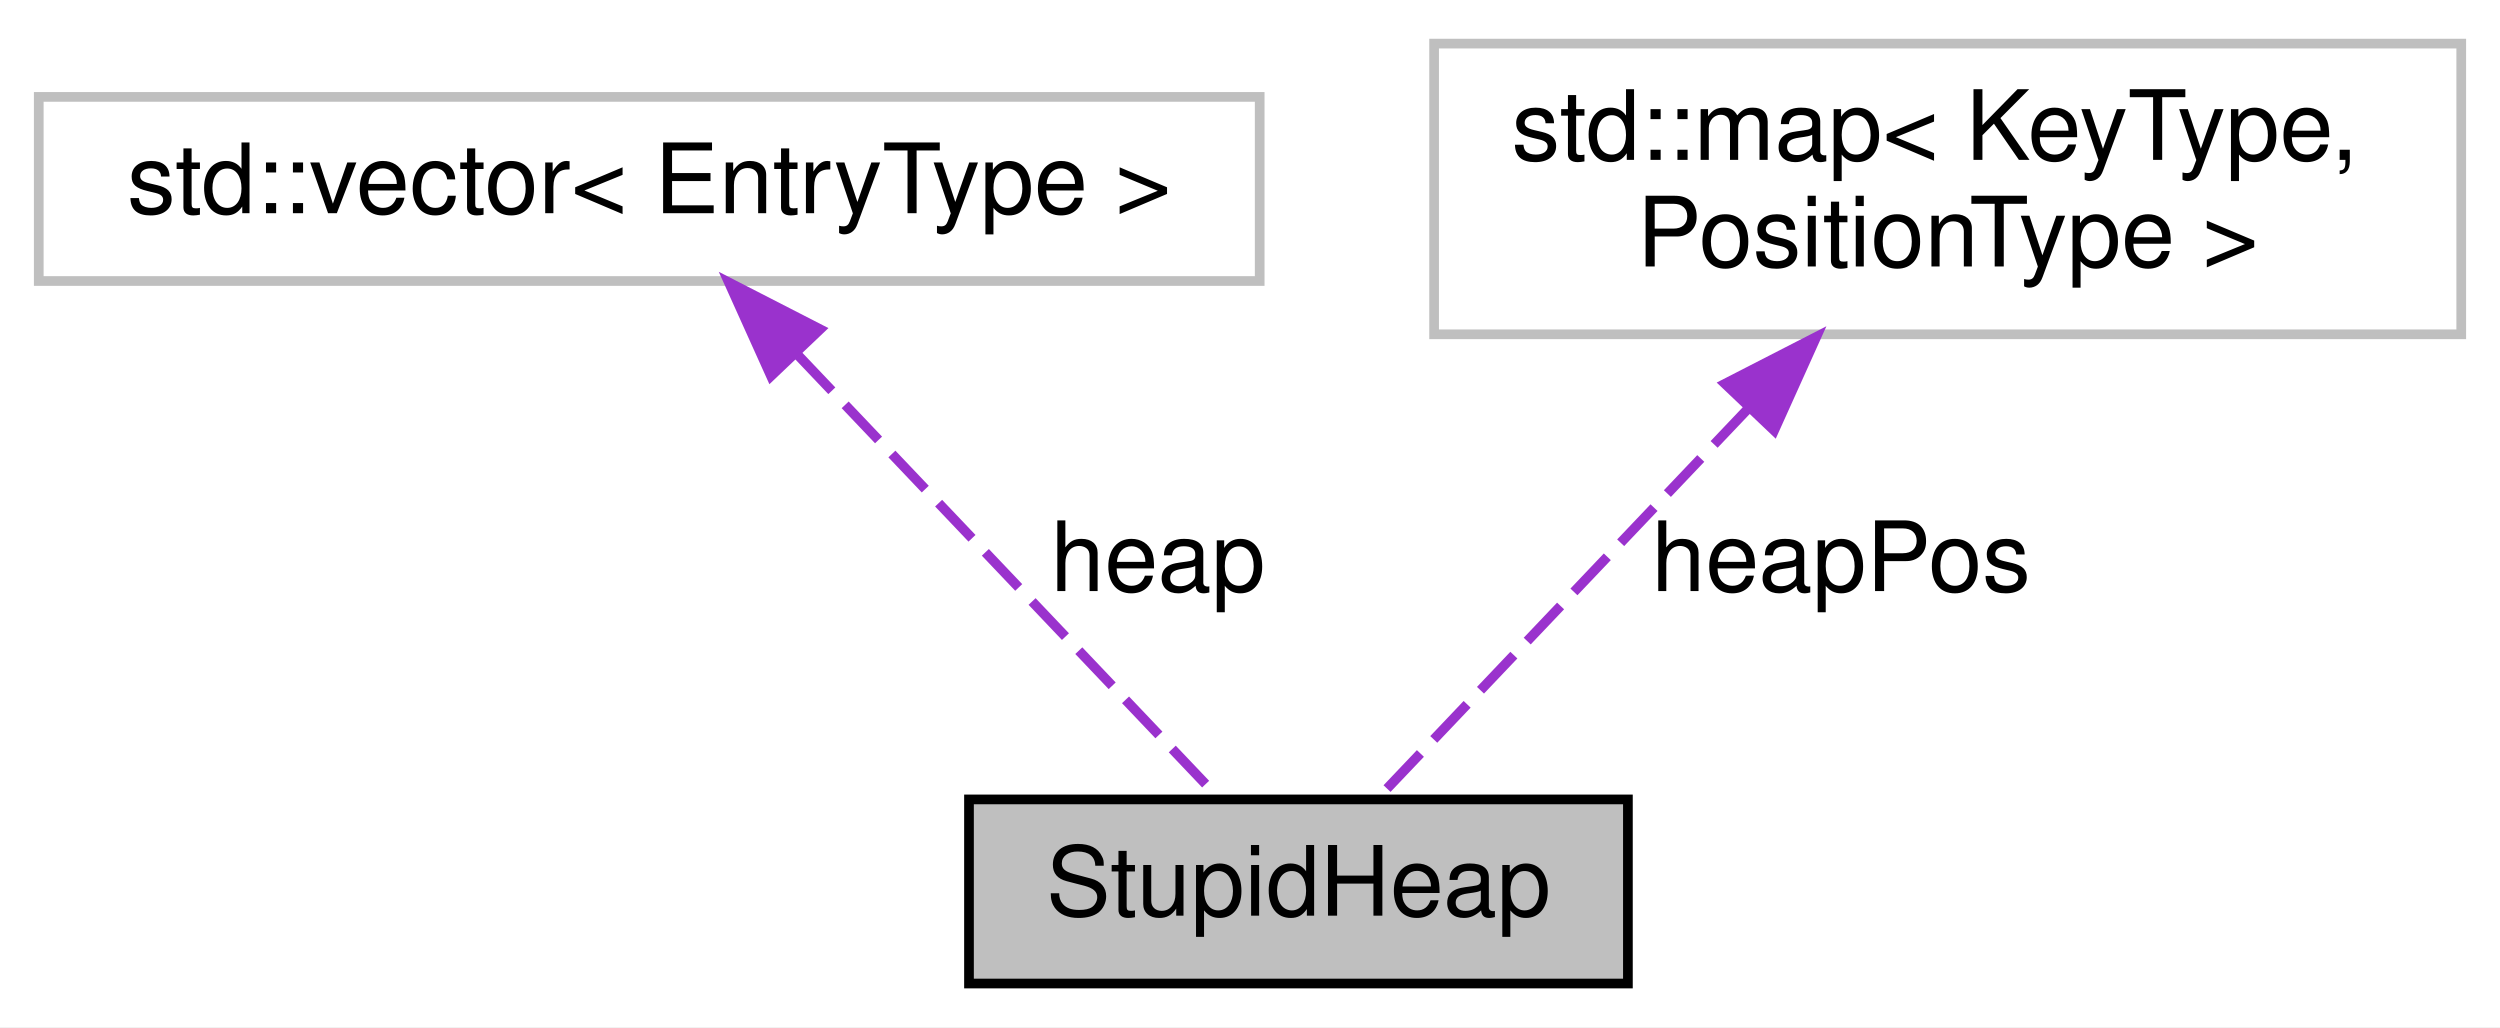
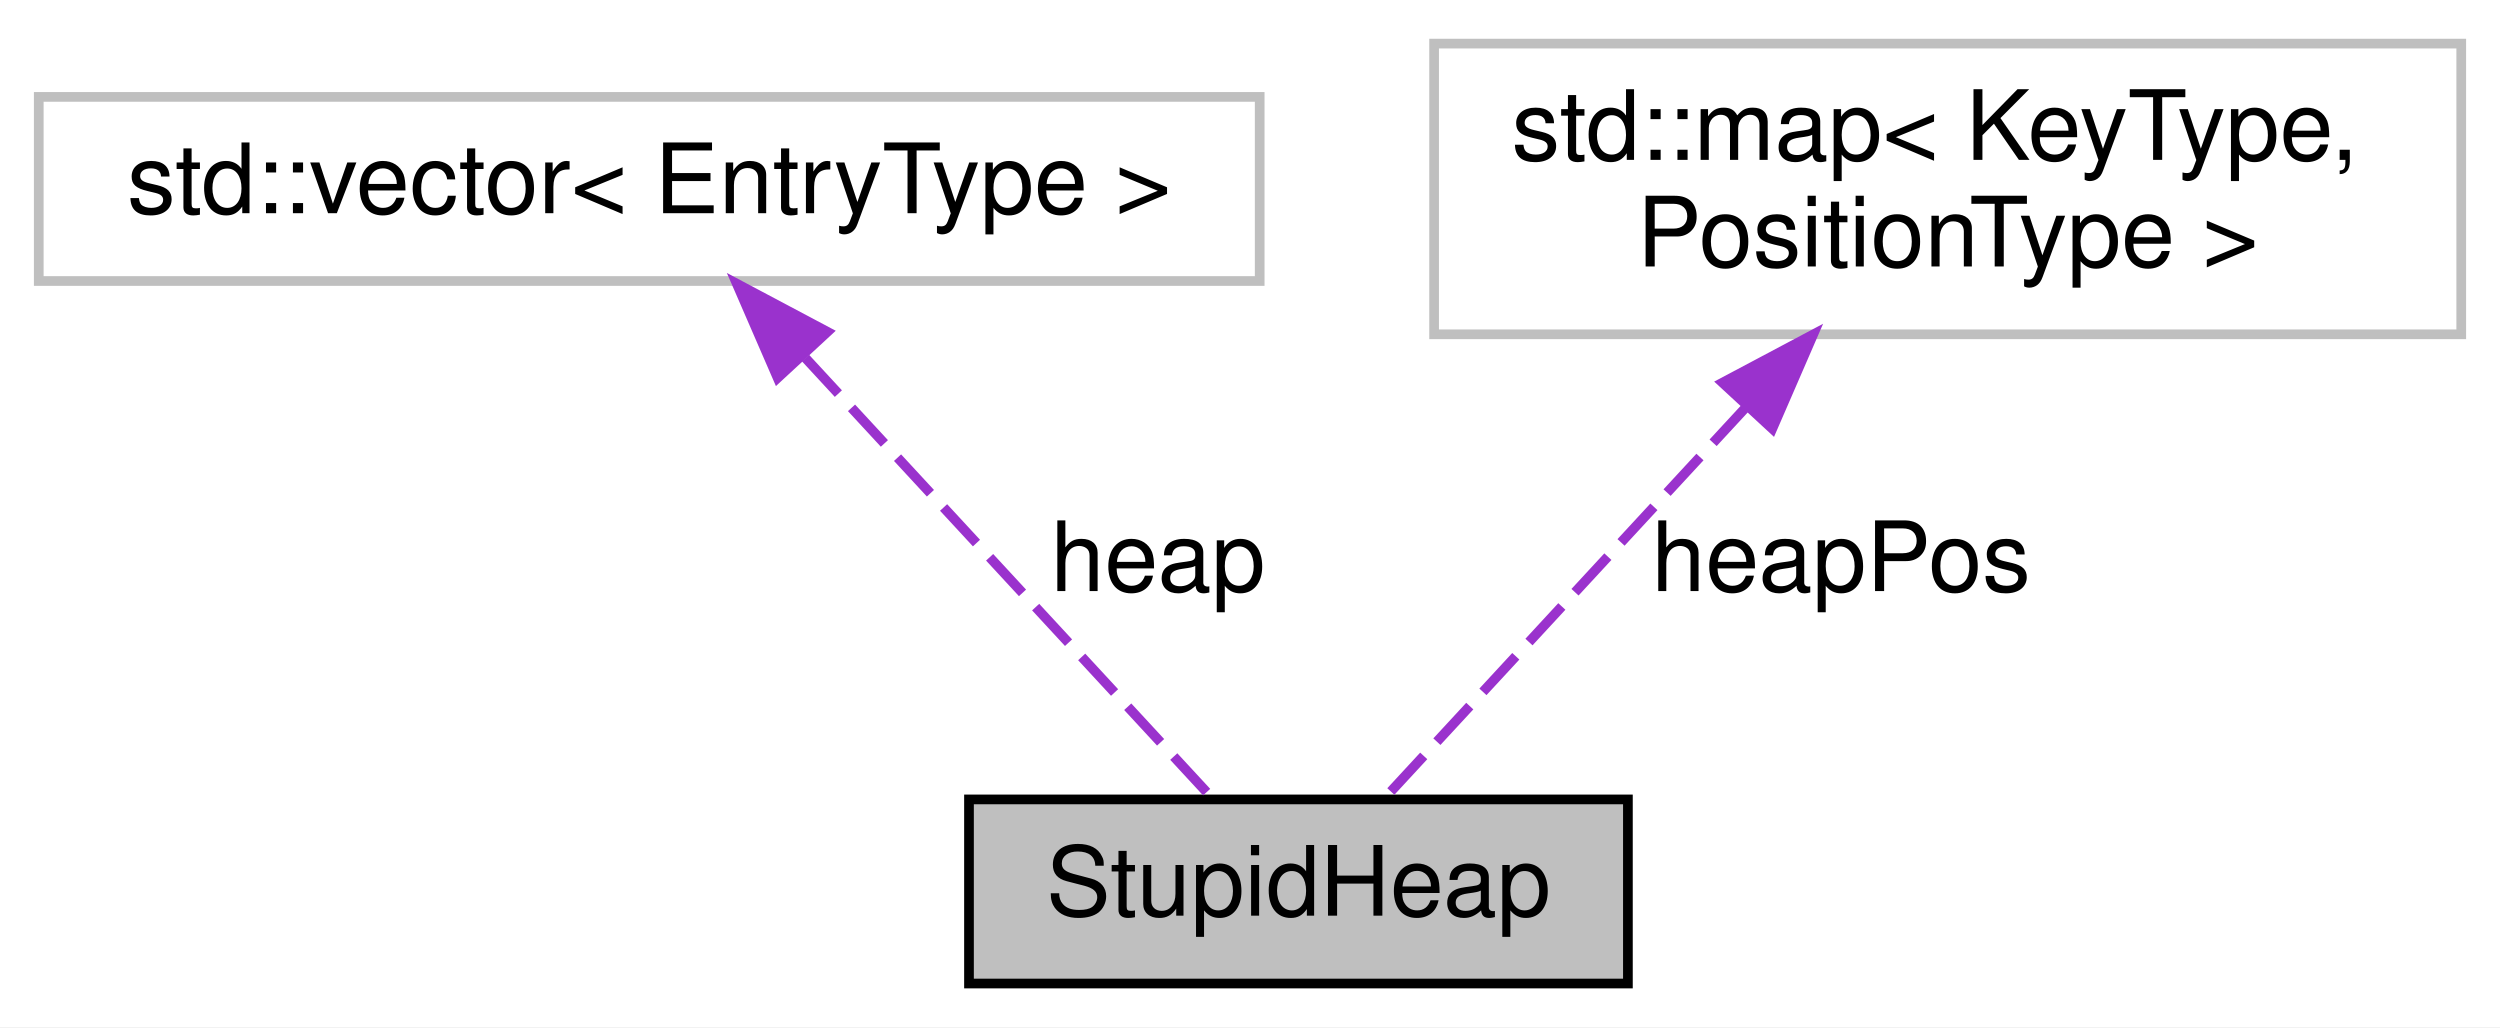
<svg xmlns="http://www.w3.org/2000/svg" width="258pt" height="106pt" viewBox="0.00 0.00 258.00 106.00">
  <g id="graph0" class="graph" transform="scale(1 1) rotate(0) translate(4 102)">
-     <polygon fill="white" stroke="none" points="-4,4 -4,-102 254,-102 254,4 -4,4" />
+     <polygon fill="#ffffff" stroke="transparent" points="-4,4 -4,-102 254,-102 254,4 -4,4" />
    <g id="node1" class="node">
-       <polygon fill="#bfbfbf" stroke="black" points="96,-0.5 96,-19.5 164,-19.5 164,-0.5 96,-0.5" />
-       <text text-anchor="middle" x="130" y="-7.5" font-family="Helvetica,sans-Serif" font-size="10.00">StupidHeap</text>
+       <polygon fill="#bfbfbf" stroke="#000000" points="96,-.5 96,-19.5 164,-19.5 164,-.5 96,-.5" />
+       <text text-anchor="middle" x="130" y="-7.5" font-family="Helvetica,sans-Serif" font-size="10.00" fill="#000000">StupidHeap</text>
    </g>
    <g id="node2" class="node">
-       <polygon fill="white" stroke="#bfbfbf" points="0,-73 0,-92 126,-92 126,-73 0,-73" />
-       <text text-anchor="middle" x="63" y="-80" font-family="Helvetica,sans-Serif" font-size="10.00">std::vector&lt; EntryType &gt;</text>
+       <polygon fill="#ffffff" stroke="#bfbfbf" points="0,-73 0,-92 126,-92 126,-73 0,-73" />
+       <text text-anchor="middle" x="63" y="-80" font-family="Helvetica,sans-Serif" font-size="10.00" fill="#000000">std::vector&lt; EntryType &gt;</text>
    </g>
    <g id="edge1" class="edge">
-       <path fill="none" stroke="#9a32cd" stroke-dasharray="5,2" d="M78.399,-65.296C91.874,-51.117 110.933,-31.063 121.717,-19.715" />
-       <polygon fill="#9a32cd" stroke="#9a32cd" points="75.567,-63.196 71.216,-72.855 80.641,-68.018 75.567,-63.196" />
-       <text text-anchor="middle" x="115.5" y="-41" font-family="Helvetica,sans-Serif" font-size="10.00"> heap</text>
+       <path fill="none" stroke="#9a32cd" stroke-dasharray="5,2" d="M79.125,-65.051C92.297,-50.798 110.424,-31.183 121.107,-19.623" />
+       <polygon fill="#9a32cd" stroke="#9a32cd" points="76.252,-63.003 72.036,-72.722 81.393,-67.754 76.252,-63.003" />
+       <text text-anchor="middle" x="115.5" y="-41" font-family="Helvetica,sans-Serif" font-size="10.00" fill="#000000"> heap</text>
    </g>
    <g id="node3" class="node">
-       <polygon fill="white" stroke="#bfbfbf" points="144,-67.5 144,-97.5 250,-97.5 250,-67.5 144,-67.5" />
-       <text text-anchor="start" x="152" y="-85.5" font-family="Helvetica,sans-Serif" font-size="10.00">std::map&lt; KeyType,</text>
-       <text text-anchor="middle" x="197" y="-74.5" font-family="Helvetica,sans-Serif" font-size="10.00"> PositionType &gt;</text>
+       <polygon fill="#ffffff" stroke="#bfbfbf" points="144,-67.5 144,-97.5 250,-97.5 250,-67.5 144,-67.5" />
+       <text text-anchor="start" x="152" y="-85.5" font-family="Helvetica,sans-Serif" font-size="10.00" fill="#000000">std::map&lt; KeyType,</text>
+       <text text-anchor="middle" x="197" y="-74.5" font-family="Helvetica,sans-Serif" font-size="10.00" fill="#000000"> PositionType &gt;</text>
    </g>
    <g id="edge2" class="edge">
-       <path fill="none" stroke="#9a32cd" stroke-dasharray="5,2" d="M176.341,-59.761C163.589,-46.344 147.913,-29.849 138.452,-19.893" />
-       <polygon fill="#9a32cd" stroke="#9a32cd" points="174.016,-62.396 183.442,-67.233 179.09,-57.573 174.016,-62.396" />
-       <text text-anchor="middle" x="186" y="-41" font-family="Helvetica,sans-Serif" font-size="10.00"> heapPos</text>
+       <path fill="none" stroke="#9a32cd" stroke-dasharray="5,2" d="M176.186,-59.977C163.77,-46.542 148.626,-30.155 139.145,-19.896" />
+       <polygon fill="#9a32cd" stroke="#9a32cd" points="173.76,-62.509 183.118,-67.478 178.901,-57.758 173.76,-62.509" />
+       <text text-anchor="middle" x="186" y="-41" font-family="Helvetica,sans-Serif" font-size="10.00" fill="#000000"> heapPos</text>
    </g>
  </g>
</svg>
